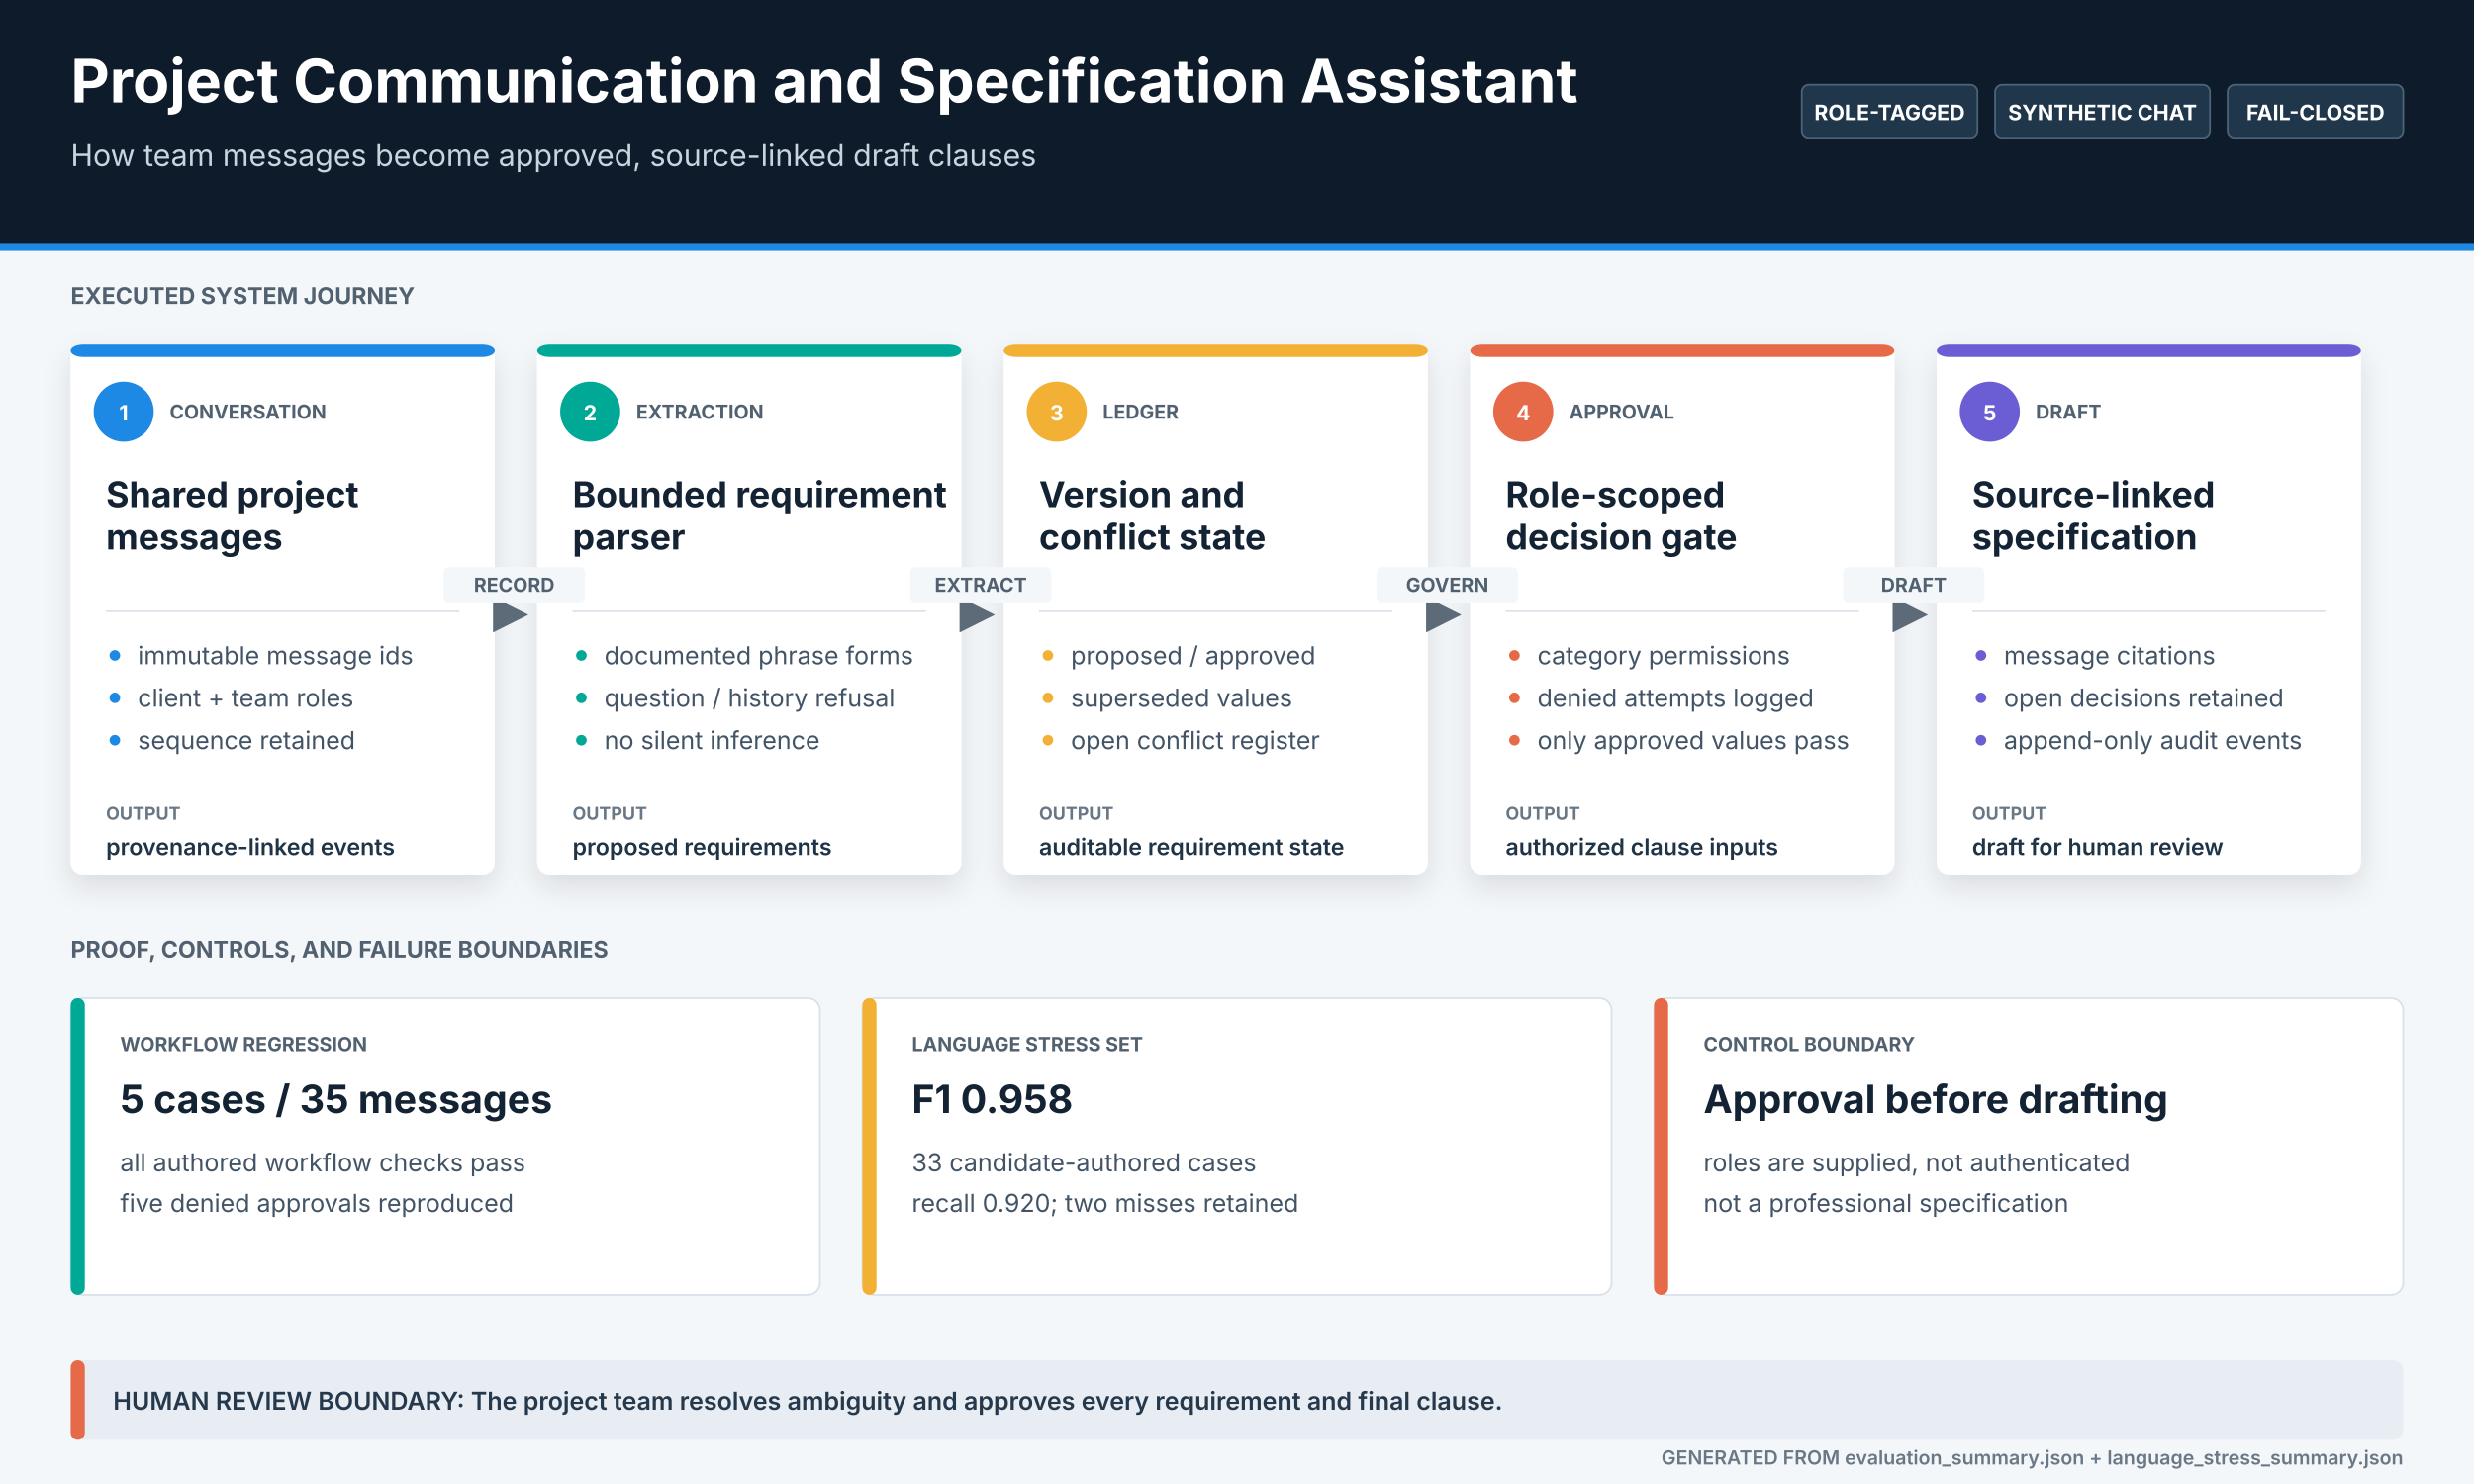
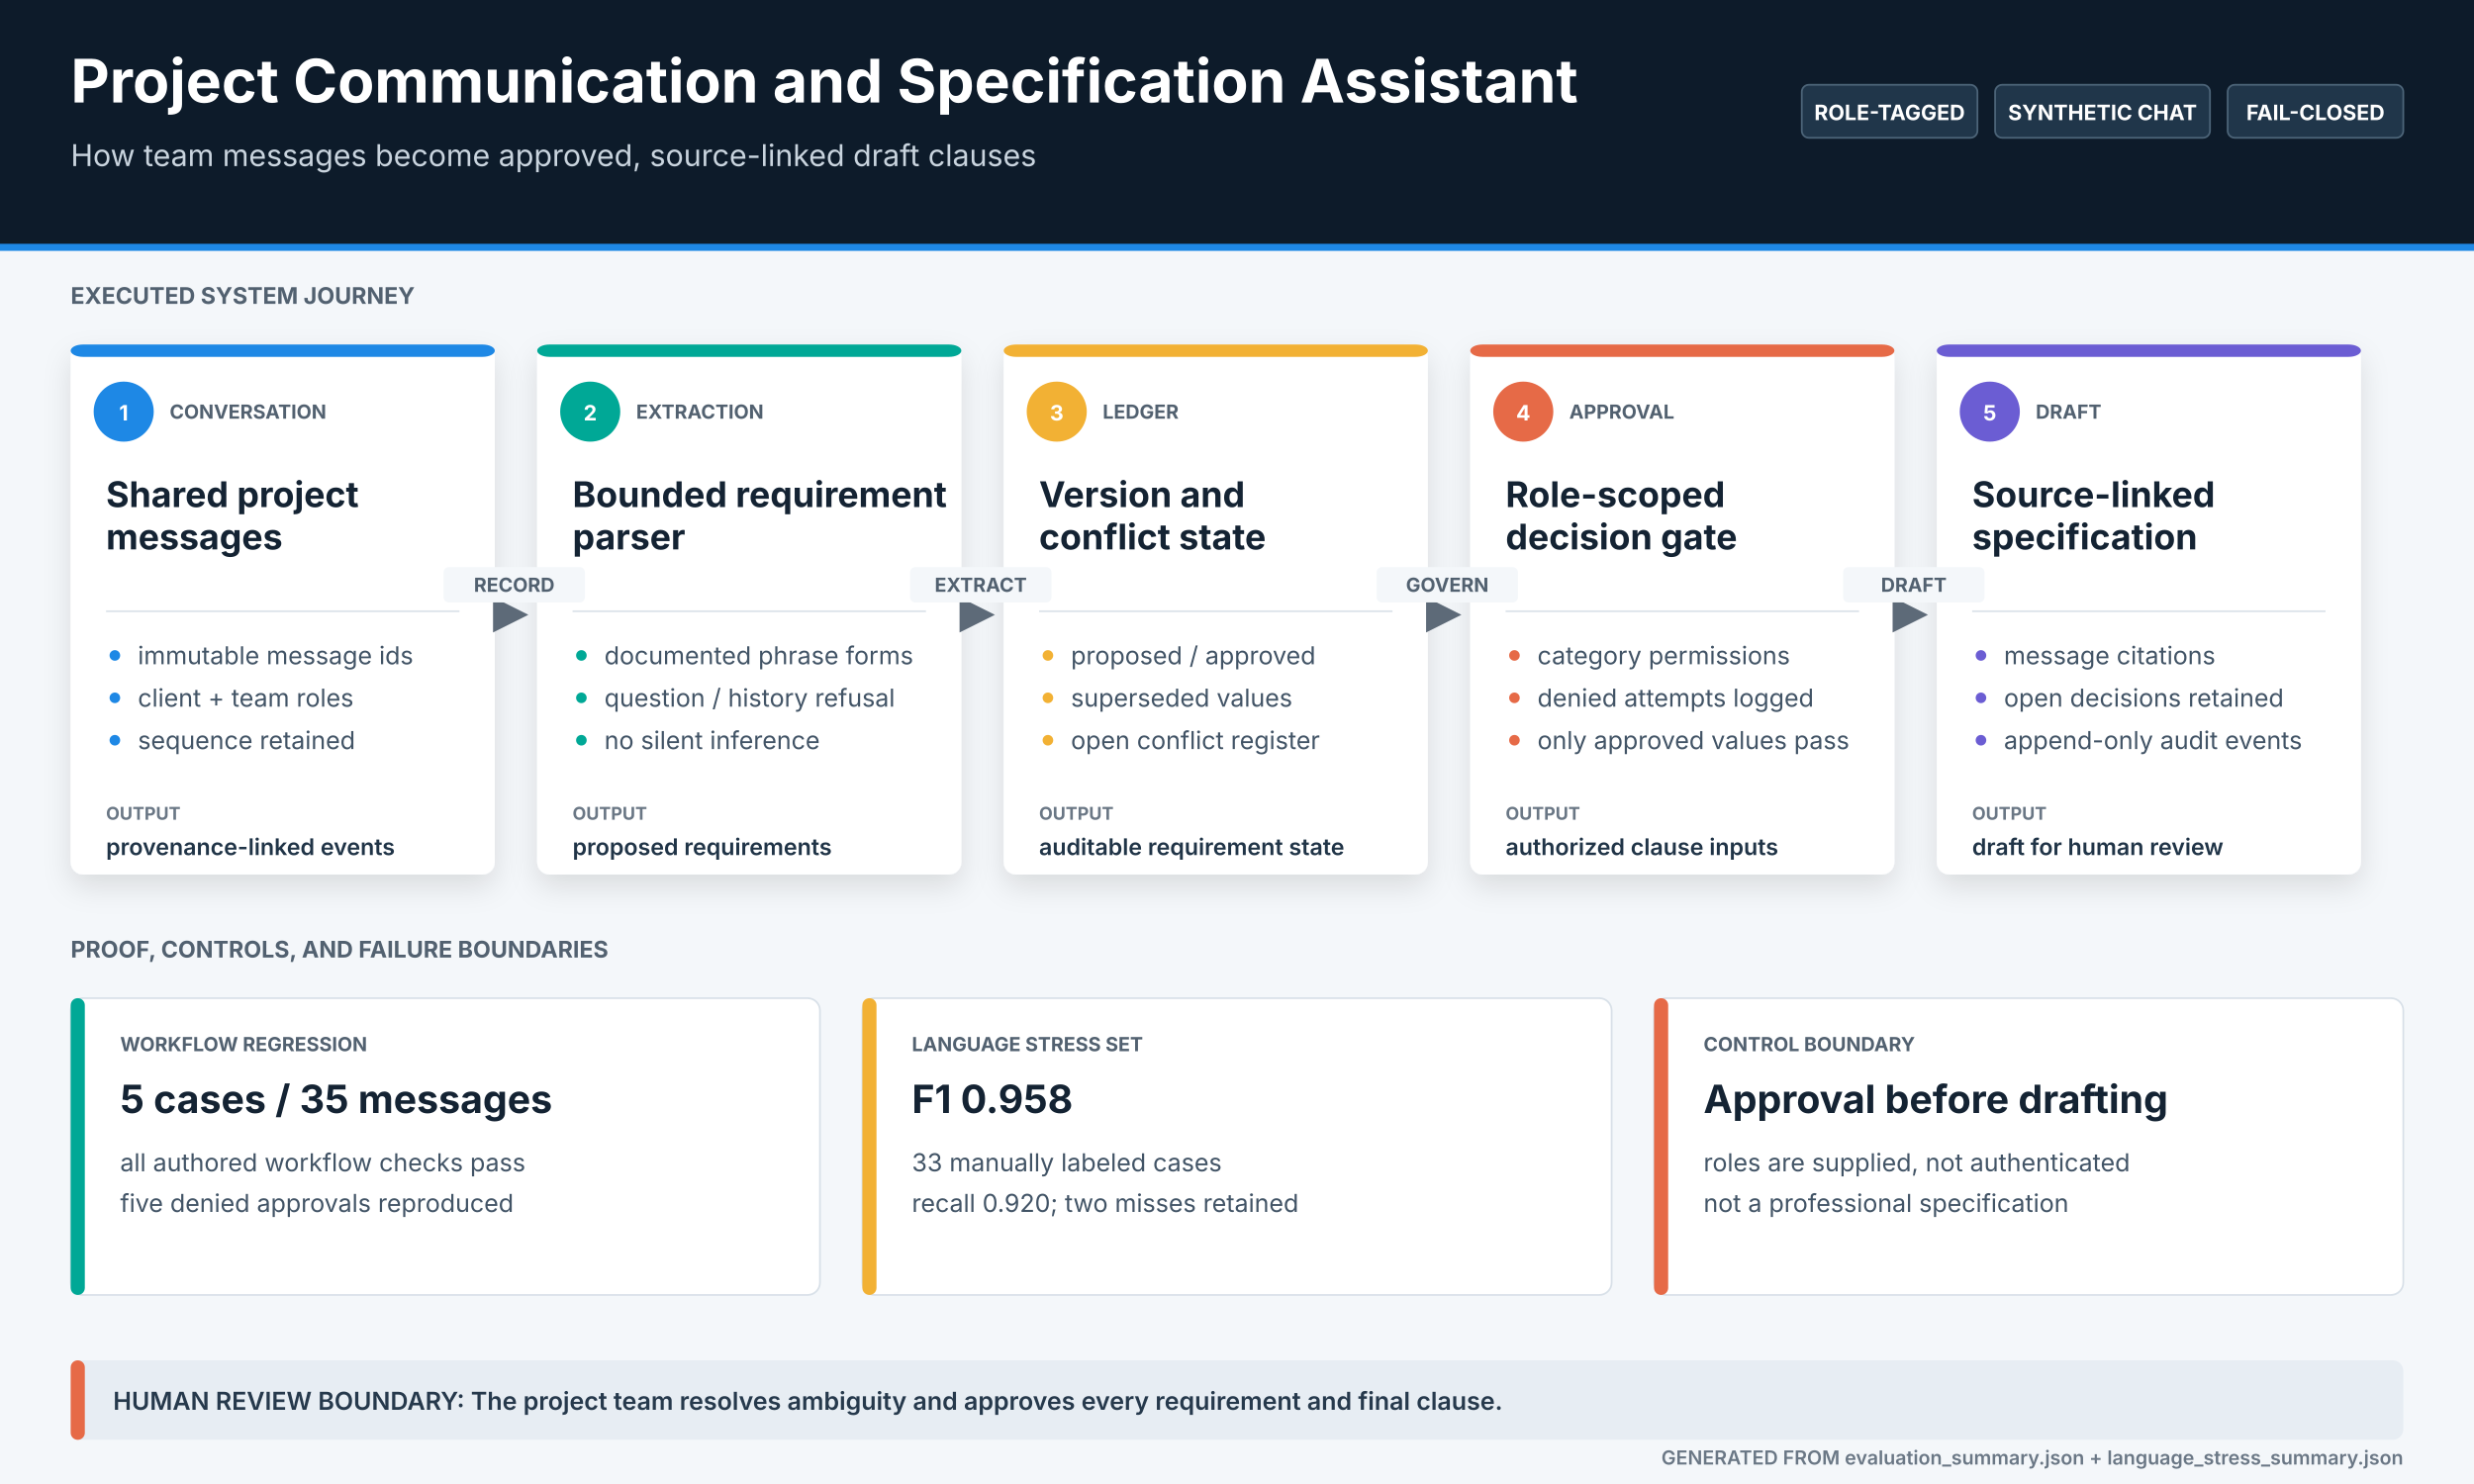
<svg xmlns="http://www.w3.org/2000/svg" width="1400" height="840" viewBox="0 0 1400 840" role="img" aria-labelledby="map-title map-desc">
  <defs>
    <filter id="card-shadow" x="-20%" y="-20%" width="140%" height="150%">
      <feDropShadow dx="0" dy="7" stdDeviation="8" flood-color="#0D1B2A" flood-opacity="0.11" />
    </filter>
    <marker id="arrow" markerWidth="10" markerHeight="10" refX="8" refY="5" orient="auto">
      <path d="M 0 0 L 10 5 L 0 10 z" fill="#5D6A78" />
    </marker>
    <style>
    text { font-family: Inter, "Segoe UI", Arial, sans-serif; letter-spacing: 0; }
    .title { font-size: 34px; font-weight: 700; fill: #FFFFFF; }
    .subtitle { font-size: 17px; font-weight: 400; fill: #C9D4DE; }
    .badge { font-size: 12px; font-weight: 700; fill: #FFFFFF; }
    .section { font-size: 13px; font-weight: 700; fill: #526170; }
    .tag { font-size: 11px; font-weight: 700; fill: #526170; }
    .stage-title { font-size: 20px; font-weight: 700; fill: #142333; }
    .detail { font-size: 14px; font-weight: 400; fill: #425466; }
    .output-label { font-size: 10px; font-weight: 700; fill: #6A7785; }
    .output { font-size: 13px; font-weight: 600; fill: #203447; }
    .connector { font-size: 11px; font-weight: 700; fill: #526170; }
    .panel-tag { font-size: 11px; font-weight: 700; fill: #526170; }
    .panel-headline { font-size: 22px; font-weight: 700; fill: #142333; }
    .panel-detail { font-size: 14px; font-weight: 400; fill: #425466; }
    .footer { font-size: 14px; font-weight: 600; fill: #26394C; }
    .source { font-size: 11px; font-weight: 600; fill: #6A7785; }
  </style>
  </defs>
  <rect width="1400" height="840" fill="#F4F7FA" />
  <rect width="1400" height="140" fill="#0D1B2A" />
  <path d="M0 140 H1400" stroke="#1E88E5" stroke-width="4" />
  <text x="40" y="58" class="title" text-anchor="start">Project Communication and Specification Assistant</text>
  <text x="40" y="94" class="subtitle" text-anchor="start">How team messages become approved, source-linked draft clauses</text>
  <rect x="1019.6" y="48" width="99.4" height="30" rx="4" fill="#20364A" stroke="#4C6478" />
  <text x="1069.3" y="68" class="badge" text-anchor="middle">ROLE-TAGGED</text>
  <rect x="1129.0" y="48" width="121.6" height="30" rx="4" fill="#20364A" stroke="#4C6478" />
  <text x="1189.8" y="68" class="badge" text-anchor="middle">SYNTHETIC CHAT</text>
  <rect x="1260.6" y="48" width="99.4" height="30" rx="4" fill="#20364A" stroke="#4C6478" />
  <text x="1310.3" y="68" class="badge" text-anchor="middle">FAIL-CLOSED</text>
  <text x="40" y="172" class="section" text-anchor="start">EXECUTED SYSTEM JOURNEY</text>
  <rect x="40" y="195" width="240" height="300" rx="7" fill="#FFFFFF" filter="url(#card-shadow)" />
  <rect x="40" y="195" width="240" height="7" rx="7" fill="#1E88E5" />
  <circle cx="70" cy="233" r="17" fill="#1E88E5" />
  <text x="70" y="238" class="badge" text-anchor="middle">1</text>
  <text x="96" y="237" class="tag" text-anchor="start">CONVERSATION</text>
  <text x="60" y="287" class="stage-title" text-anchor="start">Shared project</text>
  <text x="60" y="311" class="stage-title" text-anchor="start">messages</text>
  <path d="M60 346 H260" stroke="#DCE3EA" />
  <circle cx="65" cy="371" r="3" fill="#1E88E5" />
  <text x="78" y="376" class="detail" text-anchor="start">immutable message ids</text>
  <circle cx="65" cy="395" r="3" fill="#1E88E5" />
  <text x="78" y="400" class="detail" text-anchor="start">client + team roles</text>
  <circle cx="65" cy="419" r="3" fill="#1E88E5" />
  <text x="78" y="424" class="detail" text-anchor="start">sequence retained</text>
  <text x="60" y="464" class="output-label" text-anchor="start">OUTPUT</text>
  <text x="60" y="484" class="output" text-anchor="start">provenance-linked events</text>
  <rect x="304" y="195" width="240" height="300" rx="7" fill="#FFFFFF" filter="url(#card-shadow)" />
  <rect x="304" y="195" width="240" height="7" rx="7" fill="#00A896" />
  <circle cx="334" cy="233" r="17" fill="#00A896" />
  <text x="334" y="238" class="badge" text-anchor="middle">2</text>
  <text x="360" y="237" class="tag" text-anchor="start">EXTRACTION</text>
  <text x="324" y="287" class="stage-title" text-anchor="start">Bounded requirement</text>
  <text x="324" y="311" class="stage-title" text-anchor="start">parser</text>
  <path d="M324 346 H524" stroke="#DCE3EA" />
  <circle cx="329" cy="371" r="3" fill="#00A896" />
  <text x="342" y="376" class="detail" text-anchor="start">documented phrase forms</text>
  <circle cx="329" cy="395" r="3" fill="#00A896" />
  <text x="342" y="400" class="detail" text-anchor="start">question / history refusal</text>
  <circle cx="329" cy="419" r="3" fill="#00A896" />
  <text x="342" y="424" class="detail" text-anchor="start">no silent inference</text>
  <text x="324" y="464" class="output-label" text-anchor="start">OUTPUT</text>
  <text x="324" y="484" class="output" text-anchor="start">proposed requirements</text>
  <rect x="568" y="195" width="240" height="300" rx="7" fill="#FFFFFF" filter="url(#card-shadow)" />
  <rect x="568" y="195" width="240" height="7" rx="7" fill="#F2B134" />
  <circle cx="598" cy="233" r="17" fill="#F2B134" />
  <text x="598" y="238" class="badge" text-anchor="middle">3</text>
  <text x="624" y="237" class="tag" text-anchor="start">LEDGER</text>
  <text x="588" y="287" class="stage-title" text-anchor="start">Version and</text>
  <text x="588" y="311" class="stage-title" text-anchor="start">conflict state</text>
  <path d="M588 346 H788" stroke="#DCE3EA" />
  <circle cx="593" cy="371" r="3" fill="#F2B134" />
  <text x="606" y="376" class="detail" text-anchor="start">proposed / approved</text>
  <circle cx="593" cy="395" r="3" fill="#F2B134" />
  <text x="606" y="400" class="detail" text-anchor="start">superseded values</text>
  <circle cx="593" cy="419" r="3" fill="#F2B134" />
  <text x="606" y="424" class="detail" text-anchor="start">open conflict register</text>
  <text x="588" y="464" class="output-label" text-anchor="start">OUTPUT</text>
  <text x="588" y="484" class="output" text-anchor="start">auditable requirement state</text>
  <rect x="832" y="195" width="240" height="300" rx="7" fill="#FFFFFF" filter="url(#card-shadow)" />
  <rect x="832" y="195" width="240" height="7" rx="7" fill="#E66A47" />
  <circle cx="862" cy="233" r="17" fill="#E66A47" />
  <text x="862" y="238" class="badge" text-anchor="middle">4</text>
  <text x="888" y="237" class="tag" text-anchor="start">APPROVAL</text>
  <text x="852" y="287" class="stage-title" text-anchor="start">Role-scoped</text>
  <text x="852" y="311" class="stage-title" text-anchor="start">decision gate</text>
  <path d="M852 346 H1052" stroke="#DCE3EA" />
  <circle cx="857" cy="371" r="3" fill="#E66A47" />
  <text x="870" y="376" class="detail" text-anchor="start">category permissions</text>
  <circle cx="857" cy="395" r="3" fill="#E66A47" />
  <text x="870" y="400" class="detail" text-anchor="start">denied attempts logged</text>
  <circle cx="857" cy="419" r="3" fill="#E66A47" />
  <text x="870" y="424" class="detail" text-anchor="start">only approved values pass</text>
  <text x="852" y="464" class="output-label" text-anchor="start">OUTPUT</text>
  <text x="852" y="484" class="output" text-anchor="start">authorized clause inputs</text>
  <rect x="1096" y="195" width="240" height="300" rx="7" fill="#FFFFFF" filter="url(#card-shadow)" />
  <rect x="1096" y="195" width="240" height="7" rx="7" fill="#6B5DD3" />
  <circle cx="1126" cy="233" r="17" fill="#6B5DD3" />
  <text x="1126" y="238" class="badge" text-anchor="middle">5</text>
  <text x="1152" y="237" class="tag" text-anchor="start">DRAFT</text>
  <text x="1116" y="287" class="stage-title" text-anchor="start">Source-linked</text>
  <text x="1116" y="311" class="stage-title" text-anchor="start">specification</text>
  <path d="M1116 346 H1316" stroke="#DCE3EA" />
  <circle cx="1121" cy="371" r="3" fill="#6B5DD3" />
  <text x="1134" y="376" class="detail" text-anchor="start">message citations</text>
  <circle cx="1121" cy="395" r="3" fill="#6B5DD3" />
  <text x="1134" y="400" class="detail" text-anchor="start">open decisions retained</text>
  <circle cx="1121" cy="419" r="3" fill="#6B5DD3" />
  <text x="1134" y="424" class="detail" text-anchor="start">append-only audit events</text>
  <text x="1116" y="464" class="output-label" text-anchor="start">OUTPUT</text>
  <text x="1116" y="484" class="output" text-anchor="start">draft for human review</text>
  <path d="M287 348 H295" stroke="#5D6A78" stroke-width="2" marker-end="url(#arrow)" />
  <rect x="251.0" y="321" width="80" height="20" rx="3" fill="#F4F7FA" />
  <text x="291.0" y="335" class="connector" text-anchor="middle">RECORD</text>
  <path d="M551 348 H559" stroke="#5D6A78" stroke-width="2" marker-end="url(#arrow)" />
  <rect x="515.0" y="321" width="80" height="20" rx="3" fill="#F4F7FA" />
  <text x="555.0" y="335" class="connector" text-anchor="middle">EXTRACT</text>
  <path d="M815 348 H823" stroke="#5D6A78" stroke-width="2" marker-end="url(#arrow)" />
  <rect x="779.0" y="321" width="80" height="20" rx="3" fill="#F4F7FA" />
  <text x="819.0" y="335" class="connector" text-anchor="middle">GOVERN</text>
  <path d="M1079 348 H1087" stroke="#5D6A78" stroke-width="2" marker-end="url(#arrow)" />
  <rect x="1043.0" y="321" width="80" height="20" rx="3" fill="#F4F7FA" />
  <text x="1083.0" y="335" class="connector" text-anchor="middle">DRAFT</text>
  <text x="40" y="542" class="section" text-anchor="start">PROOF, CONTROLS, AND FAILURE BOUNDARIES</text>
  <rect x="40" y="565" width="424" height="168" rx="7" fill="#FFFFFF" stroke="#D8E0E8" />
  <rect x="40" y="565" width="8" height="168" rx="4" fill="#00A896" />
  <text x="68" y="595" class="panel-tag" text-anchor="start">WORKFLOW REGRESSION</text>
  <text x="68" y="630" class="panel-headline" text-anchor="start">5 cases / 35 messages</text>
  <text x="68" y="663" class="panel-detail" text-anchor="start">all authored workflow checks pass</text>
  <text x="68" y="686" class="panel-detail" text-anchor="start">five denied approvals reproduced</text>
  <rect x="488" y="565" width="424" height="168" rx="7" fill="#FFFFFF" stroke="#D8E0E8" />
  <rect x="488" y="565" width="8" height="168" rx="4" fill="#F2B134" />
  <text x="516" y="595" class="panel-tag" text-anchor="start">LANGUAGE STRESS SET</text>
  <text x="516" y="630" class="panel-headline" text-anchor="start">F1 0.958</text>
-   <text x="516" y="663" class="panel-detail" text-anchor="start">33 candidate-authored cases</text>
+   <text x="516" y="663" class="panel-detail" text-anchor="start">33 manually labeled cases</text>
  <text x="516" y="686" class="panel-detail" text-anchor="start">recall 0.920; two misses retained</text>
  <rect x="936" y="565" width="424" height="168" rx="7" fill="#FFFFFF" stroke="#D8E0E8" />
  <rect x="936" y="565" width="8" height="168" rx="4" fill="#E66A47" />
  <text x="964" y="595" class="panel-tag" text-anchor="start">CONTROL BOUNDARY</text>
  <text x="964" y="630" class="panel-headline" text-anchor="start">Approval before drafting</text>
  <text x="964" y="663" class="panel-detail" text-anchor="start">roles are supplied, not authenticated</text>
  <text x="964" y="686" class="panel-detail" text-anchor="start">not a professional specification</text>
  <rect x="40" y="770" width="1320" height="45" rx="6" fill="#E7EDF3" />
  <rect x="40" y="770" width="8" height="45" rx="4" fill="#E66A47" />
  <text x="64" y="798" class="footer" text-anchor="start">HUMAN REVIEW BOUNDARY: The project team resolves ambiguity and approves every requirement and final clause.</text>
  <text x="1360" y="829" class="source" text-anchor="end">GENERATED FROM evaluation_summary.json + language_stress_summary.json</text>
</svg>
